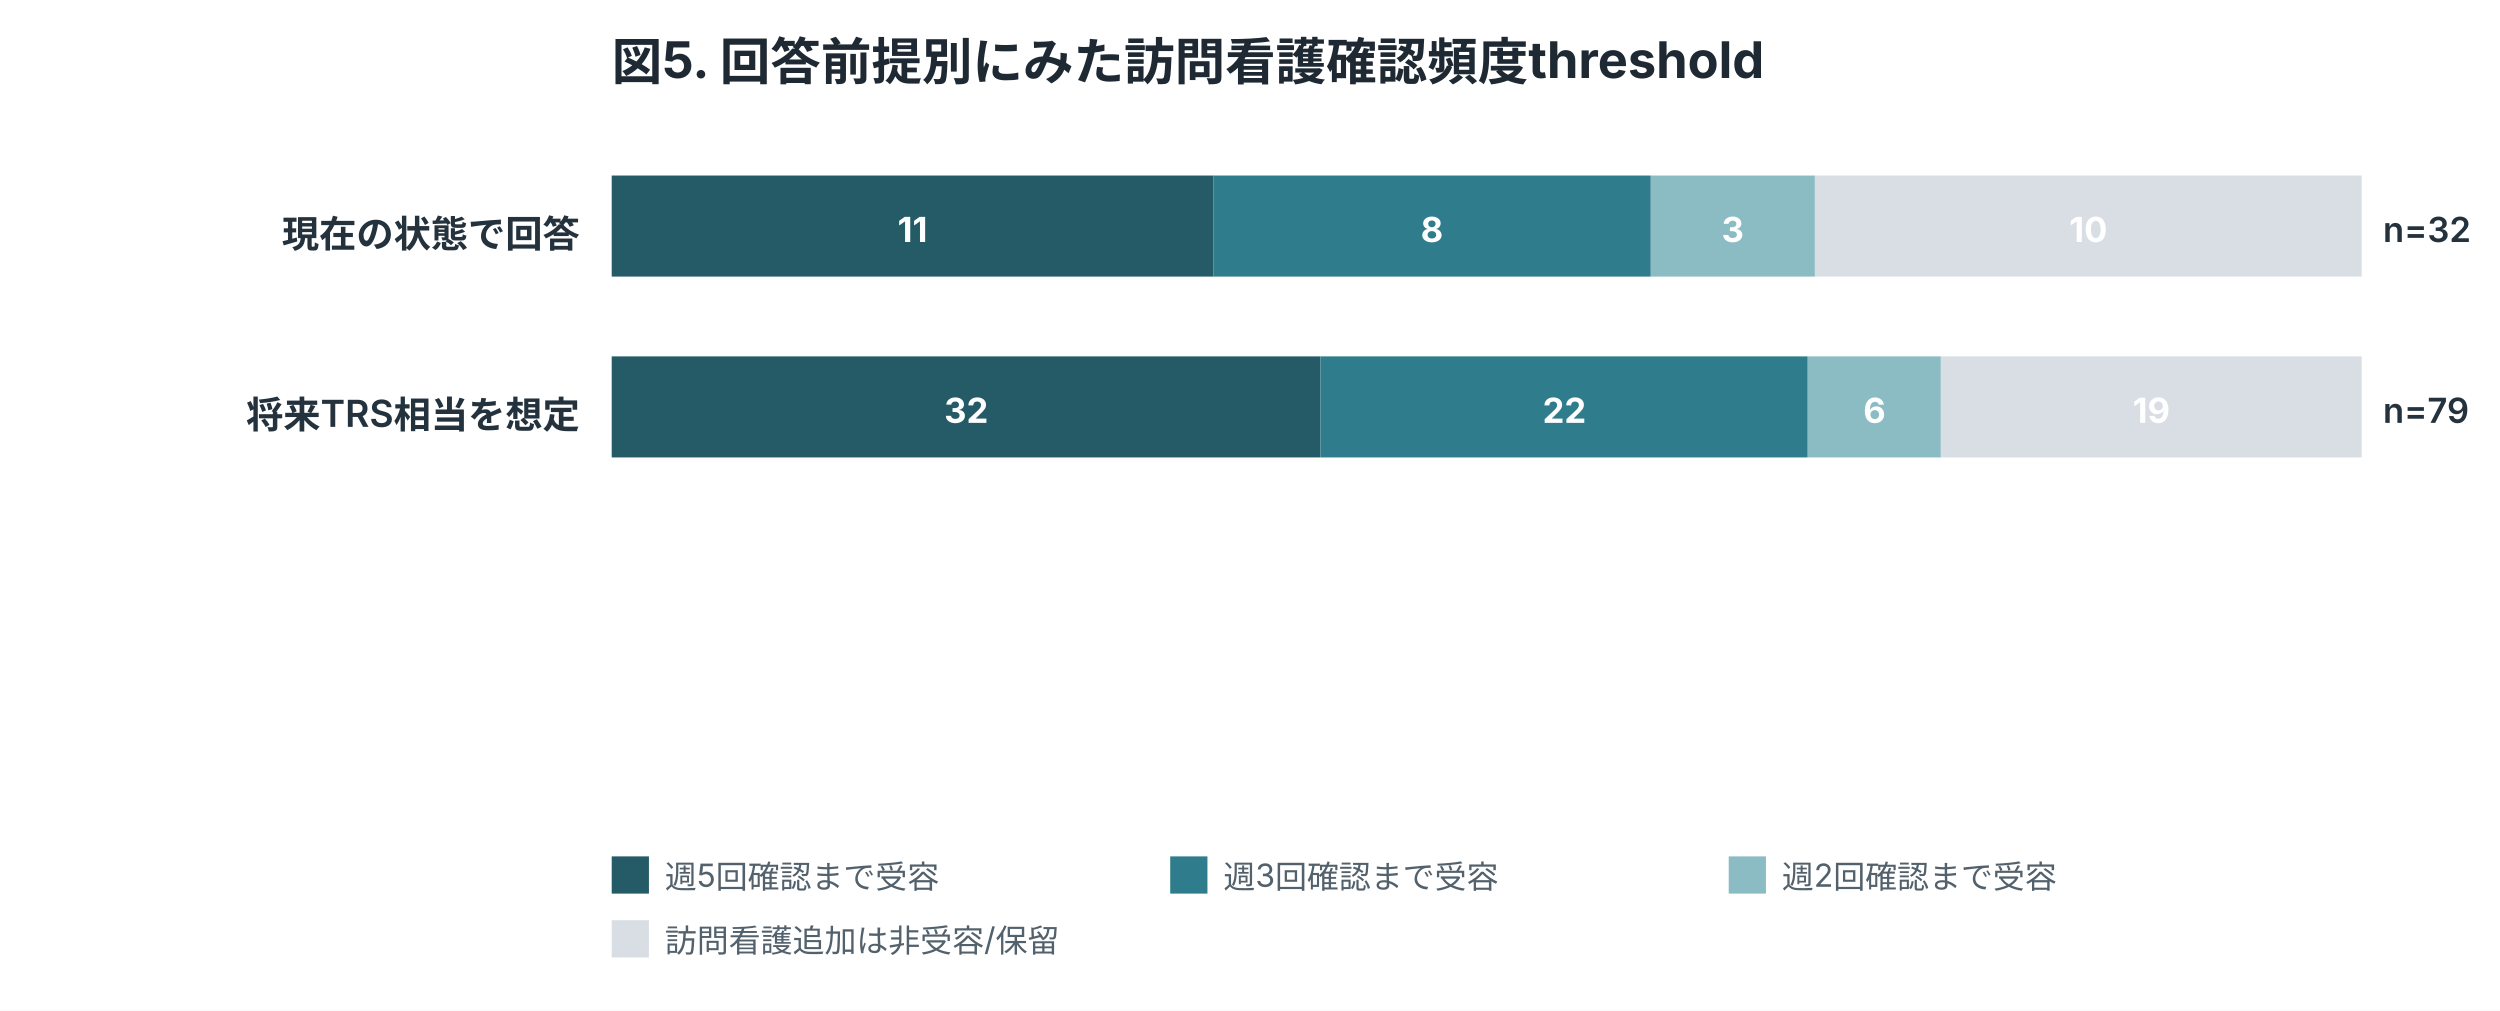
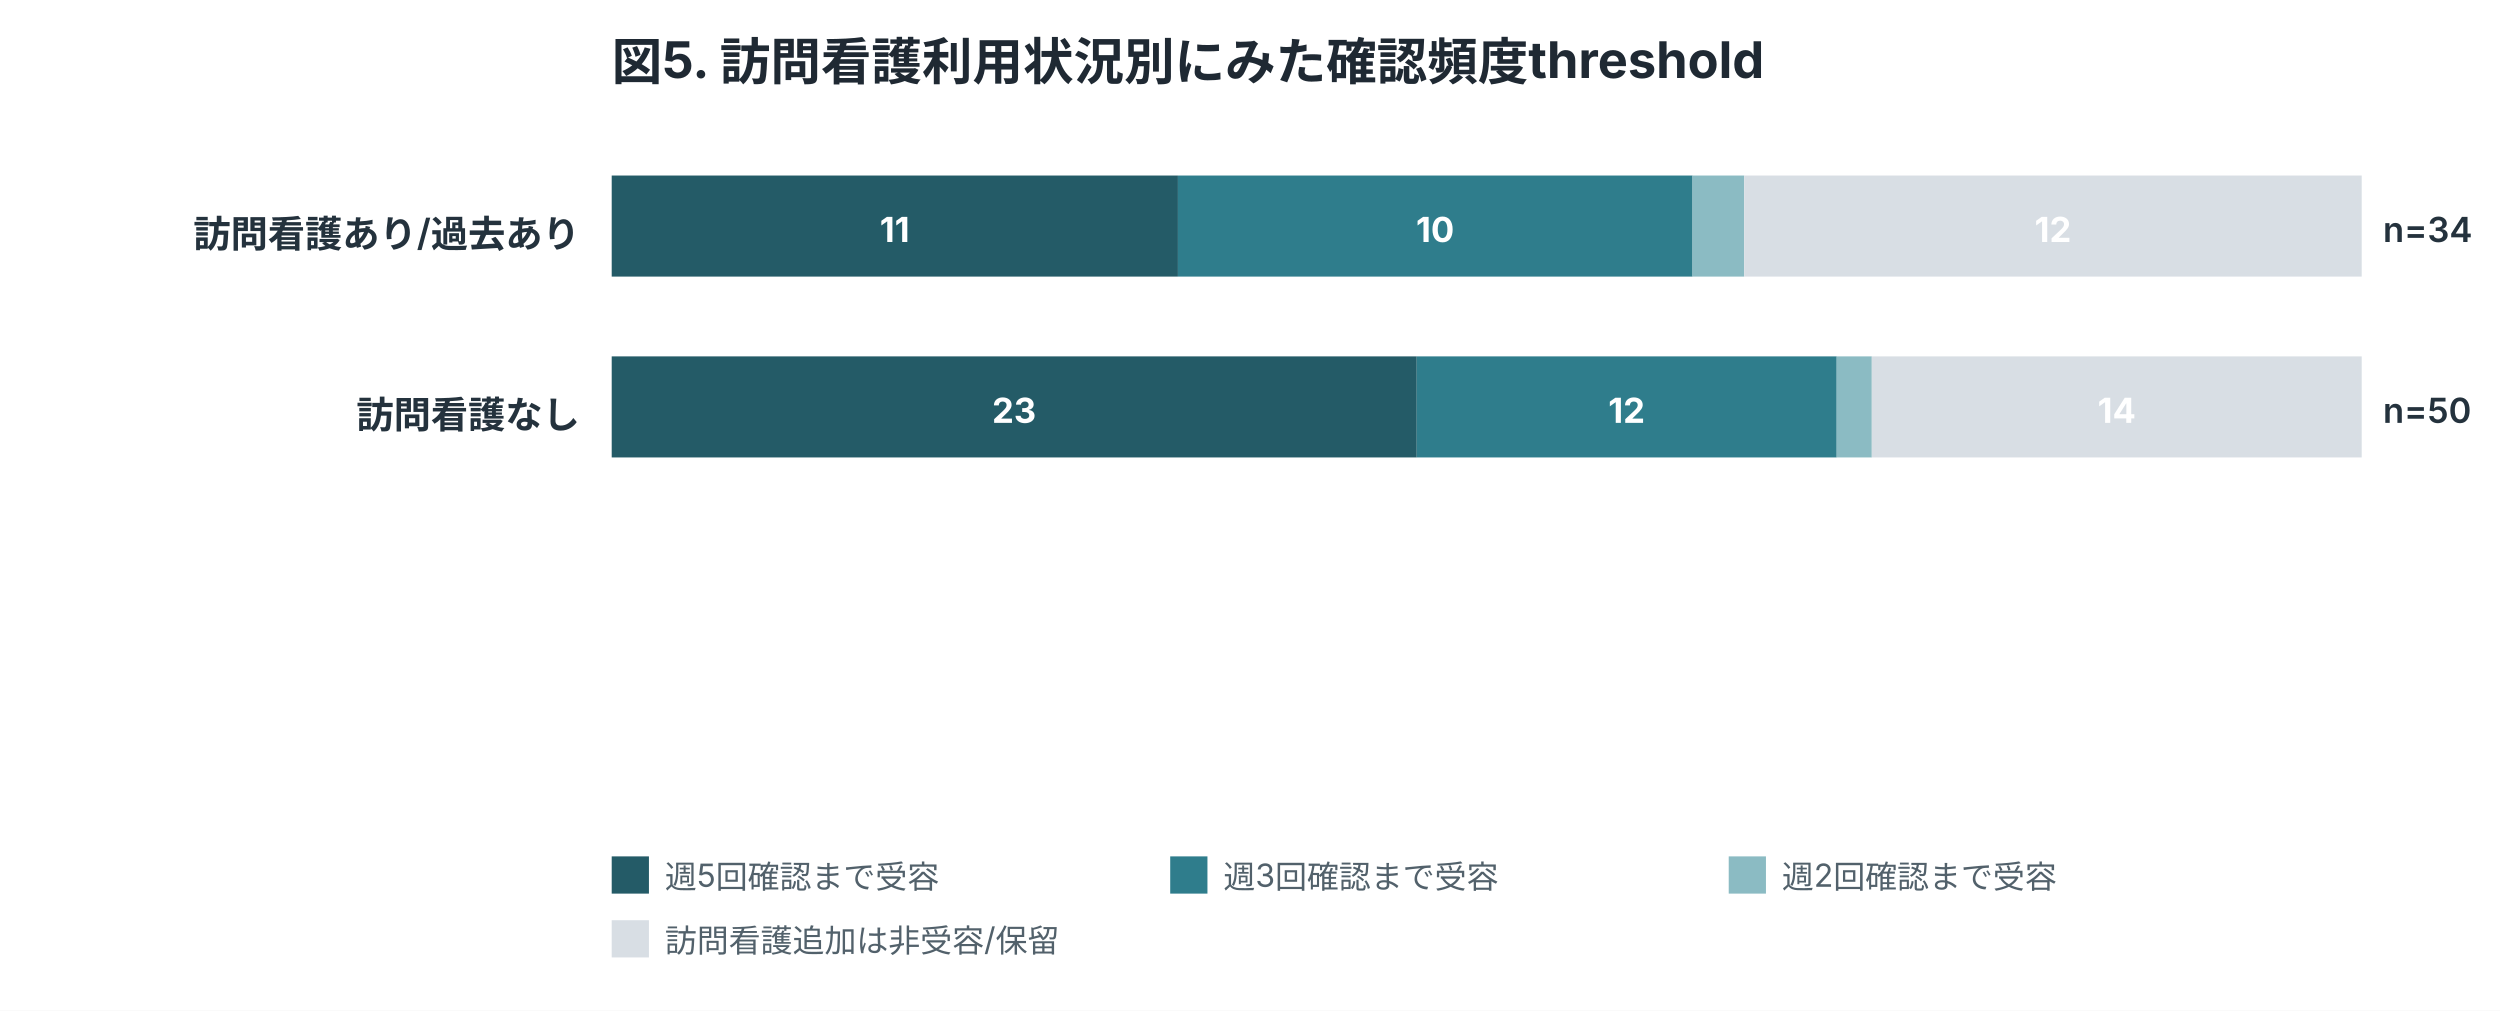
<svg xmlns="http://www.w3.org/2000/svg" width="940" height="380" viewBox="0 0 940 380" role="img">
  <style>
.title{font:700 19px -apple-system,BlinkMacSystemFont,"Segoe UI",sans-serif;fill:#1f2933}
.label{font:600 14px -apple-system,BlinkMacSystemFont,"Segoe UI",sans-serif;fill:#24323d}
.num{font:600 13px -apple-system,BlinkMacSystemFont,"Segoe UI",sans-serif;fill:#24323d}
.axis,.legend,.note{font:12px -apple-system,BlinkMacSystemFont,"Segoe UI",sans-serif;fill:#52616b}
.inside{font:700 13px -apple-system,BlinkMacSystemFont,"Segoe UI",sans-serif;fill:white}
.big{font:700 34px -apple-system,BlinkMacSystemFont,"Segoe UI",sans-serif;fill:#1f2933}
</style>
  <rect width="100%" height="100%" fill="white" />
-   <text x="230" y="30" class="title">図5. 回答前提別にみた訪問看護確認頻度threshold</text>
-   <text x="218" y="93" text-anchor="end" class="label">現在の状態で回答</text>
-   <rect x="230.0" y="66" width="226.2" height="38" fill="#245b67" />
-   <text x="343.1" y="91" text-anchor="middle" class="inside">11</text>
-   <rect x="456.2" y="66" width="164.5" height="38" fill="#2f7d8c" />
-   <text x="538.4" y="91" text-anchor="middle" class="inside">8</text>
-   <rect x="620.7" y="66" width="61.7" height="38" fill="#8bbbc3" />
-   <text x="651.5" y="91" text-anchor="middle" class="inside">3</text>
-   <rect x="682.4" y="66" width="205.6" height="38" fill="#d8dee4" />
-   <text x="785.2" y="91" text-anchor="middle" class="inside">10</text>
-   <text x="896" y="91" class="num">n=32</text>
-   <text x="218" y="161" text-anchor="end" class="label">将来TRS相当を想定</text>
-   <rect x="230.0" y="134" width="266.5" height="38" fill="#245b67" />
-   <text x="363.3" y="159" text-anchor="middle" class="inside">32</text>
-   <rect x="496.5" y="134" width="183.2" height="38" fill="#2f7d8c" />
-   <text x="588.2" y="159" text-anchor="middle" class="inside">22</text>
-   <rect x="679.8" y="134" width="50.0" height="38" fill="#8bbbc3" />
-   <text x="704.8" y="159" text-anchor="middle" class="inside">6</text>
-   <rect x="729.7" y="134" width="158.3" height="38" fill="#d8dee4" />
-   <text x="808.9" y="159" text-anchor="middle" class="inside">19</text>
-   <text x="896" y="159" class="num">n=79</text>
+   <text x="230" y="30" class="title">図5. 訪問看護利用状況別にみた確認頻度threshold</text>
+   <text x="218" y="93" text-anchor="end" class="label">訪問看護あり/過去あり</text>
+   <rect x="230.0" y="66" width="212.9" height="38" fill="#245b67" />
+   <text x="336.4" y="91" text-anchor="middle" class="inside">11</text>
+   <rect x="442.9" y="66" width="193.5" height="38" fill="#2f7d8c" />
+   <text x="539.6" y="91" text-anchor="middle" class="inside">10</text>
+   <rect x="636.4" y="66" width="19.4" height="38" fill="#8bbbc3" />
+   <rect x="655.8" y="66" width="232.2" height="38" fill="#d8dee4" />
+   <text x="771.9" y="91" text-anchor="middle" class="inside">12</text>
+   <text x="896" y="91" class="num">n=34</text>
+   <text x="218" y="161" text-anchor="end" class="label">訪問看護なし</text>
+   <rect x="230.0" y="134" width="302.7" height="38" fill="#245b67" />
+   <text x="381.3" y="159" text-anchor="middle" class="inside">23</text>
+   <rect x="532.7" y="134" width="157.9" height="38" fill="#2f7d8c" />
+   <text x="611.6" y="159" text-anchor="middle" class="inside">12</text>
+   <rect x="690.6" y="134" width="13.2" height="38" fill="#8bbbc3" />
+   <rect x="703.8" y="134" width="184.2" height="38" fill="#d8dee4" />
+   <text x="795.9" y="159" text-anchor="middle" class="inside">14</text>
+   <text x="896" y="159" class="num">n=50</text>
  <rect x="230" y="322" width="14" height="14" fill="#245b67" />
  <text x="250" y="334" class="legend">週5回確認まで受容</text>
  <rect x="440" y="322" width="14" height="14" fill="#2f7d8c" />
  <text x="460" y="334" class="legend">週3回確認まで受容</text>
  <rect x="650" y="322" width="14" height="14" fill="#8bbbc3" />
  <text x="670" y="334" class="legend">週2回確認まで受容</text>
  <rect x="230" y="346" width="14" height="14" fill="#d8dee4" />
  <text x="250" y="358" class="legend">訪問看護追加は非受容/保留</text>
</svg>
